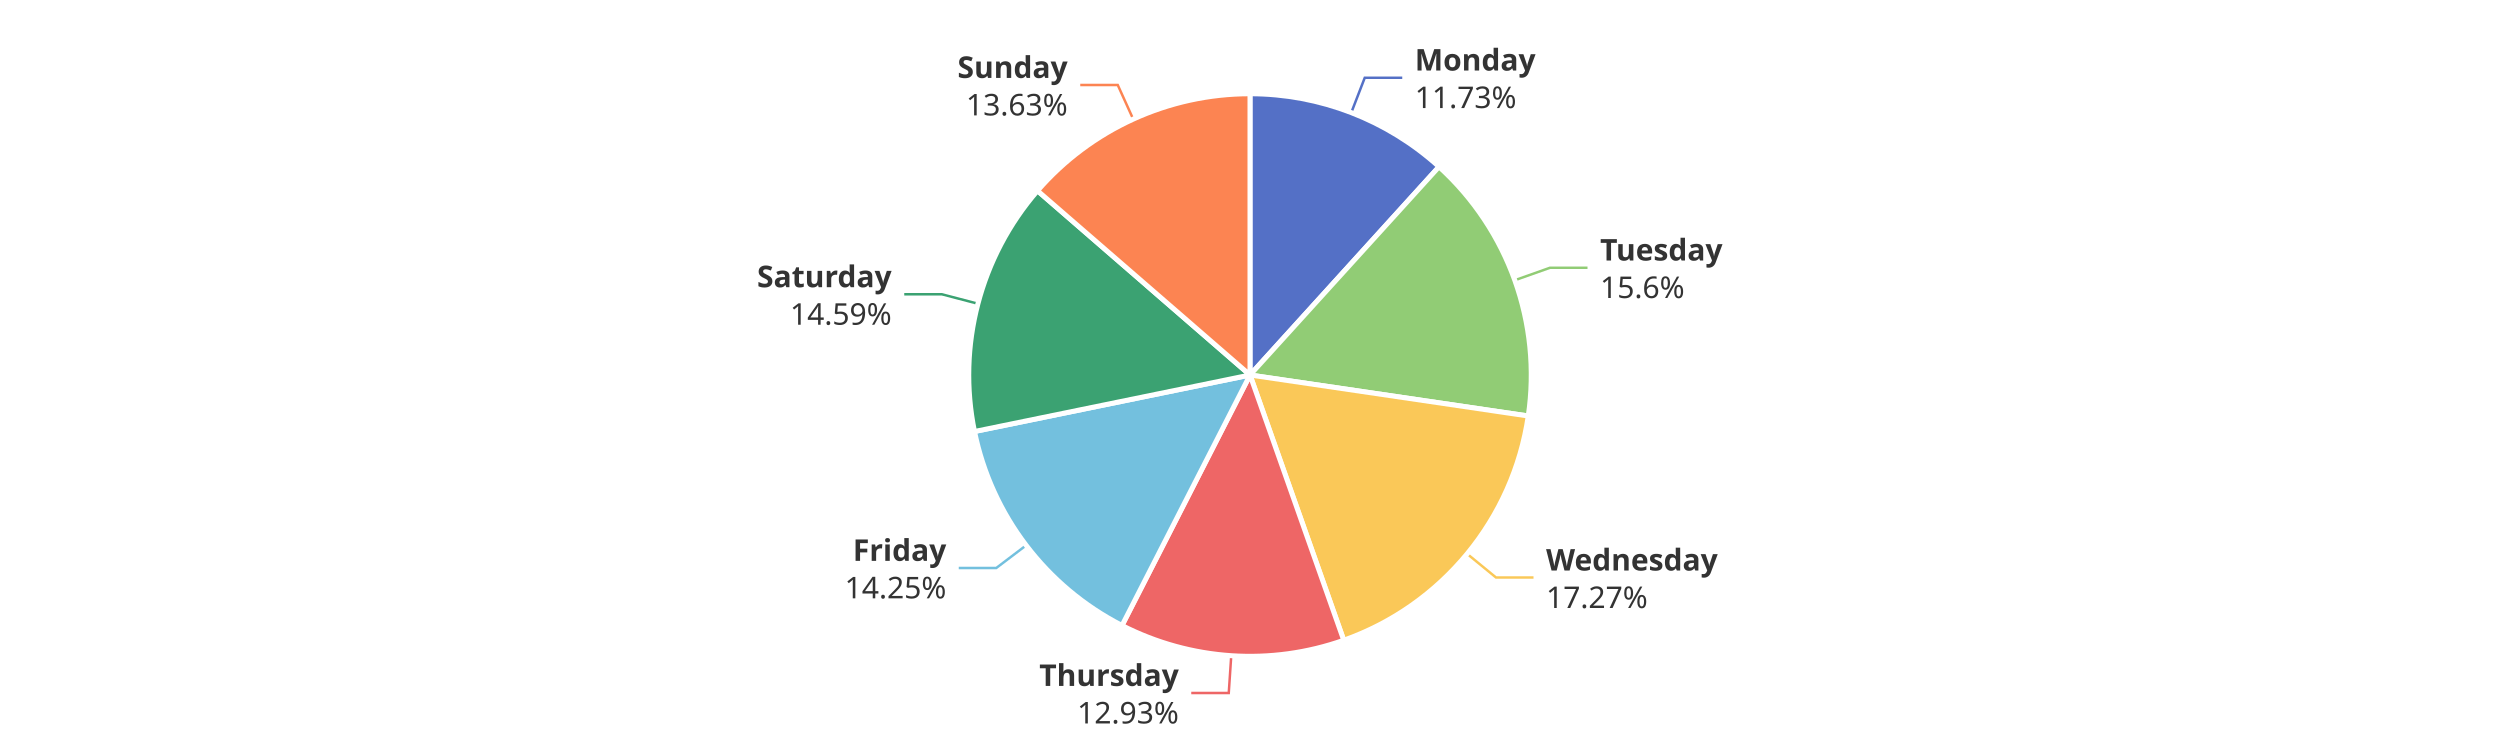
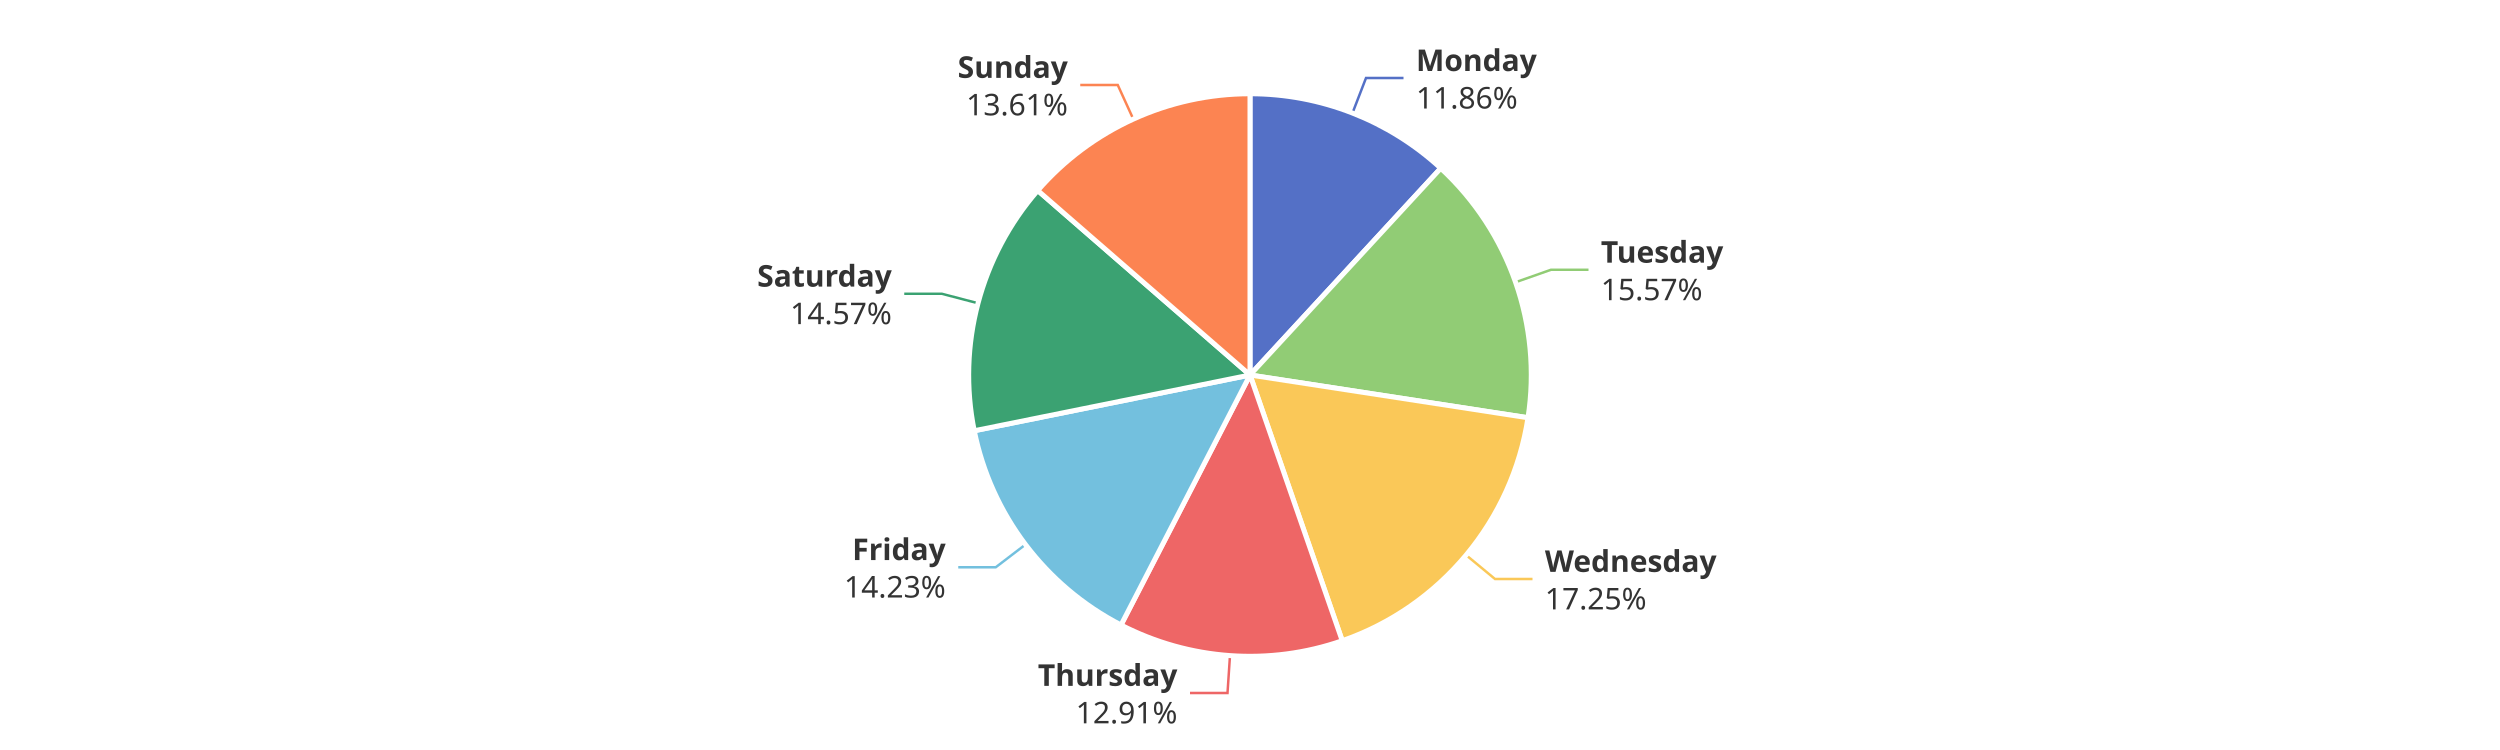
<svg xmlns="http://www.w3.org/2000/svg" width="1000" height="300" version="1.1" baseProfile="full" viewBox="0 0 1000 300">
  <rect width="1000" height="300" x="0" y="0" id="0" fill="#ffffff" />
-   <polyline points="540.5 45.1 545.9 31.1 560.9 31.1" fill="none" stroke="#5470c6" />
-   <polyline points="605.9 112.1 620 107.1 635 107.1" fill="none" stroke="#91cc75" />
-   <polyline points="586.8 221.5 598.4 231 613.4 231" fill="none" stroke="#fac858" />
-   <polyline points="492.5 262.3 491.5 277.2 476.5 277.2" fill="none" stroke="#ee6666" />
-   <polyline points="410.5 218.1 398.5 227.2 383.5 227.2" fill="none" stroke="#73c0de" />
-   <polyline points="391.2 121.5 376.7 117.7 361.7 117.7" fill="none" stroke="#3ba272" />
-   <polyline points="453.3 47.7 447.1 34 432.1 34" fill="none" stroke="#fc8452" />
-   <path d="M500 37.5A112.5 112.5 0 0 1 575.6 66.7L500 150Z" fill="#5470c6" stroke="#fff" stroke-width="2" stroke-linejoin="round" />
-   <path d="M575.6 66.7A112.5 112.5 0 0 1 611.3 166.4L500 150Z" fill="#91cc75" stroke="#fff" stroke-width="2" stroke-linejoin="round" />
-   <path d="M611.3 166.4A112.5 112.5 0 0 1 537.5 256.1L500 150Z" fill="#fac858" stroke="#fff" stroke-width="2" stroke-linejoin="round" />
-   <path d="M537.5 256.1A112.5 112.5 0 0 1 448.8 250.2L500 150Z" fill="#ee6666" stroke="#fff" stroke-width="2" stroke-linejoin="round" />
-   <path d="M448.8 250.2A112.5 112.5 0 0 1 389.8 172.6L500 150Z" fill="#73c0de" stroke="#fff" stroke-width="2" stroke-linejoin="round" />
-   <path d="M389.8 172.6A112.5 112.5 0 0 1 415 76.3L500 150Z" fill="#3ba272" stroke="#fff" stroke-width="2" stroke-linejoin="round" />
-   <path d="M415 76.3A112.5 112.5 0 0 1 500 37.5L500 150Z" fill="#fc8452" stroke="#fff" stroke-width="2" stroke-linejoin="round" />
-   <path d="M0 -15l42.8 0l0 30l-42.8 0Z" transform="translate(565.933 31.0613)" fill="none" />
-   <text dominant-baseline="central" text-anchor="start" style="font-size:12px;font-family:sans-serif;font-weight:bold;" y="-7.5" transform="translate(565.933 31.0613)" fill="#333" stroke="rgb(255,255,255)" stroke-width="2" paint-order="stroke" stroke-miterlimit="2">Monday</text>
-   <text dominant-baseline="central" text-anchor="start" style="font-size:12px;font-family:sans-serif;" y="7.5" transform="translate(565.933 31.0613)" fill="#333" stroke="rgb(255,255,255)" stroke-width="2" paint-order="stroke" stroke-miterlimit="2">11.73%</text>
-   <path d="M0 -15l46.2 0l0 30l-46.2 0Z" transform="translate(640.0488 107.0518)" fill="none" />
-   <text dominant-baseline="central" text-anchor="start" style="font-size:12px;font-family:sans-serif;font-weight:bold;" y="-7.5" transform="translate(640.0488 107.0518)" fill="#333" stroke="rgb(255,255,255)" stroke-width="2" paint-order="stroke" stroke-miterlimit="2">Tuesday</text>
-   <text dominant-baseline="central" text-anchor="start" style="font-size:12px;font-family:sans-serif;" y="7.5" transform="translate(640.0488 107.0518)" fill="#333" stroke="rgb(255,255,255)" stroke-width="2" paint-order="stroke" stroke-miterlimit="2">15.6%</text>
-   <path d="M0 -15l63.6 0l0 30l-63.6 0Z" transform="translate(618.4261 231.0466)" fill="none" />
-   <text dominant-baseline="central" text-anchor="start" style="font-size:12px;font-family:sans-serif;font-weight:bold;" y="-7.5" transform="translate(618.4261 231.0466)" fill="#333" stroke="rgb(255,255,255)" stroke-width="2" paint-order="stroke" stroke-miterlimit="2">Wednesday</text>
-   <text dominant-baseline="central" text-anchor="start" style="font-size:12px;font-family:sans-serif;" y="7.5" transform="translate(618.4261 231.0466)" fill="#333" stroke="rgb(255,255,255)" stroke-width="2" paint-order="stroke" stroke-miterlimit="2">17.27%</text>
-   <path d="M-50.2 -15l50.2 0l0 30l-50.2 0Z" transform="translate(471.5137 277.2173)" fill="none" />
-   <text dominant-baseline="central" text-anchor="end" style="font-size:12px;font-family:sans-serif;font-weight:bold;" y="-7.5" transform="translate(471.5137 277.2173)" fill="#333" stroke="rgb(255,255,255)" stroke-width="2" paint-order="stroke" stroke-miterlimit="2">Thursday</text>
-   <text dominant-baseline="central" text-anchor="end" style="font-size:12px;font-family:sans-serif;" y="7.5" transform="translate(471.5137 277.2173)" fill="#333" stroke="rgb(255,255,255)" stroke-width="2" paint-order="stroke" stroke-miterlimit="2">12.93%</text>
-   <path d="M-40.9 -15l40.9 0l0 30l-40.9 0Z" transform="translate(378.5161 227.1834)" fill="none" />
-   <text dominant-baseline="central" text-anchor="end" style="font-size:12px;font-family:sans-serif;font-weight:bold;" y="-7.5" transform="translate(378.5161 227.1834)" fill="#333" stroke="rgb(255,255,255)" stroke-width="2" paint-order="stroke" stroke-miterlimit="2">Friday</text>
-   <text dominant-baseline="central" text-anchor="end" style="font-size:12px;font-family:sans-serif;" y="7.5" transform="translate(378.5161 227.1834)" fill="#333" stroke="rgb(255,255,255)" stroke-width="2" paint-order="stroke" stroke-miterlimit="2">14.25%</text>
-   <path d="M-48.2 -15l48.2 0l0 30l-48.2 0Z" transform="translate(356.6522 117.7267)" fill="none" />
-   <text dominant-baseline="central" text-anchor="end" style="font-size:12px;font-family:sans-serif;font-weight:bold;" y="-7.5" transform="translate(356.6522 117.7267)" fill="#333" stroke="rgb(255,255,255)" stroke-width="2" paint-order="stroke" stroke-miterlimit="2">Saturday</text>
-   <text dominant-baseline="central" text-anchor="end" style="font-size:12px;font-family:sans-serif;" y="7.5" transform="translate(356.6522 117.7267)" fill="#333" stroke="rgb(255,255,255)" stroke-width="2" paint-order="stroke" stroke-miterlimit="2">14.59%</text>
-   <path d="M-40.9 -15l40.9 0l0 30l-40.9 0Z" transform="translate(427.0528 34.0136)" fill="none" />
-   <text dominant-baseline="central" text-anchor="end" style="font-size:12px;font-family:sans-serif;font-weight:bold;" y="-7.5" transform="translate(427.0528 34.0136)" fill="#333" stroke="rgb(255,255,255)" stroke-width="2" paint-order="stroke" stroke-miterlimit="2">Sunday</text>
-   <text dominant-baseline="central" text-anchor="end" style="font-size:12px;font-family:sans-serif;" y="7.5" transform="translate(427.0528 34.0136)" fill="#333" stroke="rgb(255,255,255)" stroke-width="2" paint-order="stroke" stroke-miterlimit="2">13.63%</text>
+   <polyline points="541 45.2 546.4 31.2 561.4 31.2" fill="none" stroke="#5470c6" />
+   <polyline points="606.2 112.9 620.4 107.9 635.4 107.9" fill="none" stroke="#91cc75" />
+   <polyline points="586.4 222 598 231.6 613 231.6" fill="none" stroke="#fac858" />
+   <polyline points="492 262.2 491 277.2 476 277.2" fill="none" stroke="#ee6666" />
+   <polyline points="410.2 217.8 398.3 226.9 383.3 226.9" fill="none" stroke="#73c0de" />
+   <polyline points="391.2 121.3 376.7 117.5 361.7 117.5" fill="none" stroke="#3ba272" />
+   <polyline points="453.3 47.6 447.1 34 432.1 34" fill="none" stroke="#fc8452" />
+   <path d="M500 37.5A112.5 112.5 0 0 1 576.3 67.3L500 150Z" fill="#5470c6" stroke="#fff" stroke-width="2" stroke-linejoin="round" />
+   <path d="M576.3 67.3A112.5 112.5 0 0 1 611.2 167.1L500 150Z" fill="#91cc75" stroke="#fff" stroke-width="2" stroke-linejoin="round" />
+   <path d="M611.2 167.1A112.5 112.5 0 0 1 536.9 256.3L500 150Z" fill="#fac858" stroke="#fff" stroke-width="2" stroke-linejoin="round" />
+   <path d="M536.9 256.3A112.5 112.5 0 0 1 448.4 250L500 150Z" fill="#ee6666" stroke="#fff" stroke-width="2" stroke-linejoin="round" />
+   <path d="M448.4 250A112.5 112.5 0 0 1 389.7 172.3L500 150Z" fill="#73c0de" stroke="#fff" stroke-width="2" stroke-linejoin="round" />
+   <path d="M389.7 172.3A112.5 112.5 0 0 1 415.1 76.2L500 150Z" fill="#3ba272" stroke="#fff" stroke-width="2" stroke-linejoin="round" />
+   <path d="M415.1 76.2A112.5 112.5 0 0 1 500 37.5L500 150Z" fill="#fc8452" stroke="#fff" stroke-width="2" stroke-linejoin="round" />
+   <path d="M0 -15l42.8 0l0 30l-42.8 0Z" transform="translate(566.4185 31.2499)" fill="none" />
+   <text dominant-baseline="central" text-anchor="start" style="font-size:12px;font-family:sans-serif;font-weight:bold;" y="-7.5" transform="translate(566.4185 31.2499)" fill="#333" stroke="rgb(255,255,255)" stroke-width="2" paint-order="stroke" stroke-miterlimit="2">Monday</text>
+   <text dominant-baseline="central" text-anchor="start" style="font-size:12px;font-family:sans-serif;" y="7.5" transform="translate(566.4185 31.2499)" fill="#333" stroke="rgb(255,255,255)" stroke-width="2" paint-order="stroke" stroke-miterlimit="2">11.86%</text>
+   <path d="M0 -15l46.2 0l0 30l-46.2 0Z" transform="translate(640.356 107.9205)" fill="none" />
+   <text dominant-baseline="central" text-anchor="start" style="font-size:12px;font-family:sans-serif;font-weight:bold;" y="-7.5" transform="translate(640.356 107.9205)" fill="#333" stroke="rgb(255,255,255)" stroke-width="2" paint-order="stroke" stroke-miterlimit="2">Tuesday</text>
+   <text dominant-baseline="central" text-anchor="start" style="font-size:12px;font-family:sans-serif;" y="7.5" transform="translate(640.356 107.9205)" fill="#333" stroke="rgb(255,255,255)" stroke-width="2" paint-order="stroke" stroke-miterlimit="2">15.57%</text>
+   <path d="M0 -15l63.6 0l0 30l-63.6 0Z" transform="translate(617.9661 231.602)" fill="none" />
+   <text dominant-baseline="central" text-anchor="start" style="font-size:12px;font-family:sans-serif;font-weight:bold;" y="-7.5" transform="translate(617.9661 231.602)" fill="#333" stroke="rgb(255,255,255)" stroke-width="2" paint-order="stroke" stroke-miterlimit="2">Wednesday</text>
+   <text dominant-baseline="central" text-anchor="start" style="font-size:12px;font-family:sans-serif;" y="7.5" transform="translate(617.9661 231.602)" fill="#333" stroke="rgb(255,255,255)" stroke-width="2" paint-order="stroke" stroke-miterlimit="2">17.25%</text>
+   <path d="M-50.2 -15l50.2 0l0 30l-50.2 0Z" transform="translate(470.9542 277.1787)" fill="none" />
+   <text dominant-baseline="central" text-anchor="end" style="font-size:12px;font-family:sans-serif;font-weight:bold;" y="-7.5" transform="translate(470.9542 277.1787)" fill="#333" stroke="rgb(255,255,255)" stroke-width="2" paint-order="stroke" stroke-miterlimit="2">Thursday</text>
+   <text dominant-baseline="central" text-anchor="end" style="font-size:12px;font-family:sans-serif;" y="7.5" transform="translate(470.9542 277.1787)" fill="#333" stroke="rgb(255,255,255)" stroke-width="2" paint-order="stroke" stroke-miterlimit="2">12.91%</text>
+   <path d="M-40.9 -15l40.9 0l0 30l-40.9 0Z" transform="translate(378.2741 226.8641)" fill="none" />
+   <text dominant-baseline="central" text-anchor="end" style="font-size:12px;font-family:sans-serif;font-weight:bold;" y="-7.5" transform="translate(378.2741 226.8641)" fill="#333" stroke="rgb(255,255,255)" stroke-width="2" paint-order="stroke" stroke-miterlimit="2">Friday</text>
+   <text dominant-baseline="central" text-anchor="end" style="font-size:12px;font-family:sans-serif;" y="7.5" transform="translate(378.2741 226.8641)" fill="#333" stroke="rgb(255,255,255)" stroke-width="2" paint-order="stroke" stroke-miterlimit="2">14.23%</text>
+   <path d="M-48.2 -15l48.2 0l0 30l-48.2 0Z" transform="translate(356.7133 117.4942)" fill="none" />
+   <text dominant-baseline="central" text-anchor="end" style="font-size:12px;font-family:sans-serif;font-weight:bold;" y="-7.5" transform="translate(356.7133 117.4942)" fill="#333" stroke="rgb(255,255,255)" stroke-width="2" paint-order="stroke" stroke-miterlimit="2">Saturday</text>
+   <text dominant-baseline="central" text-anchor="end" style="font-size:12px;font-family:sans-serif;" y="7.5" transform="translate(356.7133 117.4942)" fill="#333" stroke="rgb(255,255,255)" stroke-width="2" paint-order="stroke" stroke-miterlimit="2">14.57%</text>
+   <path d="M-40.9 -15l40.9 0l0 30l-40.9 0Z" transform="translate(427.1257 33.9804)" fill="none" />
+   <text dominant-baseline="central" text-anchor="end" style="font-size:12px;font-family:sans-serif;font-weight:bold;" y="-7.5" transform="translate(427.1257 33.9804)" fill="#333" stroke="rgb(255,255,255)" stroke-width="2" paint-order="stroke" stroke-miterlimit="2">Sunday</text>
+   <text dominant-baseline="central" text-anchor="end" style="font-size:12px;font-family:sans-serif;" y="7.5" transform="translate(427.1257 33.9804)" fill="#333" stroke="rgb(255,255,255)" stroke-width="2" paint-order="stroke" stroke-miterlimit="2">13.61%</text>
</svg>
